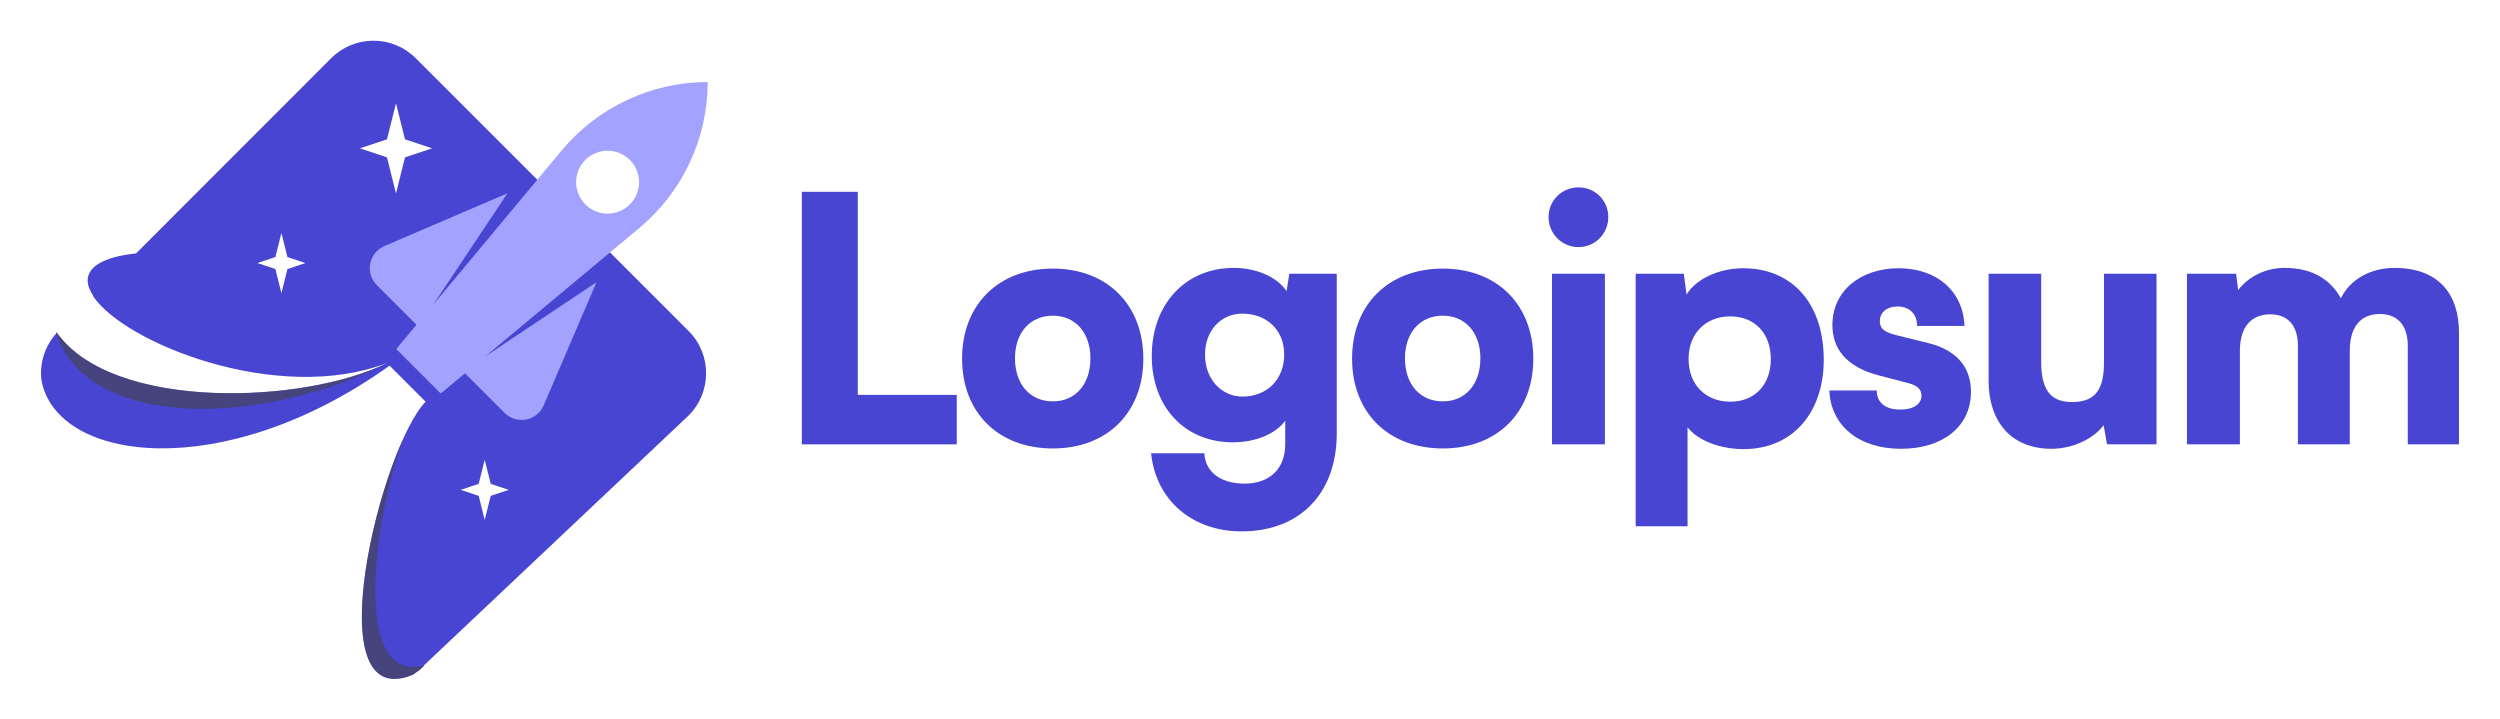
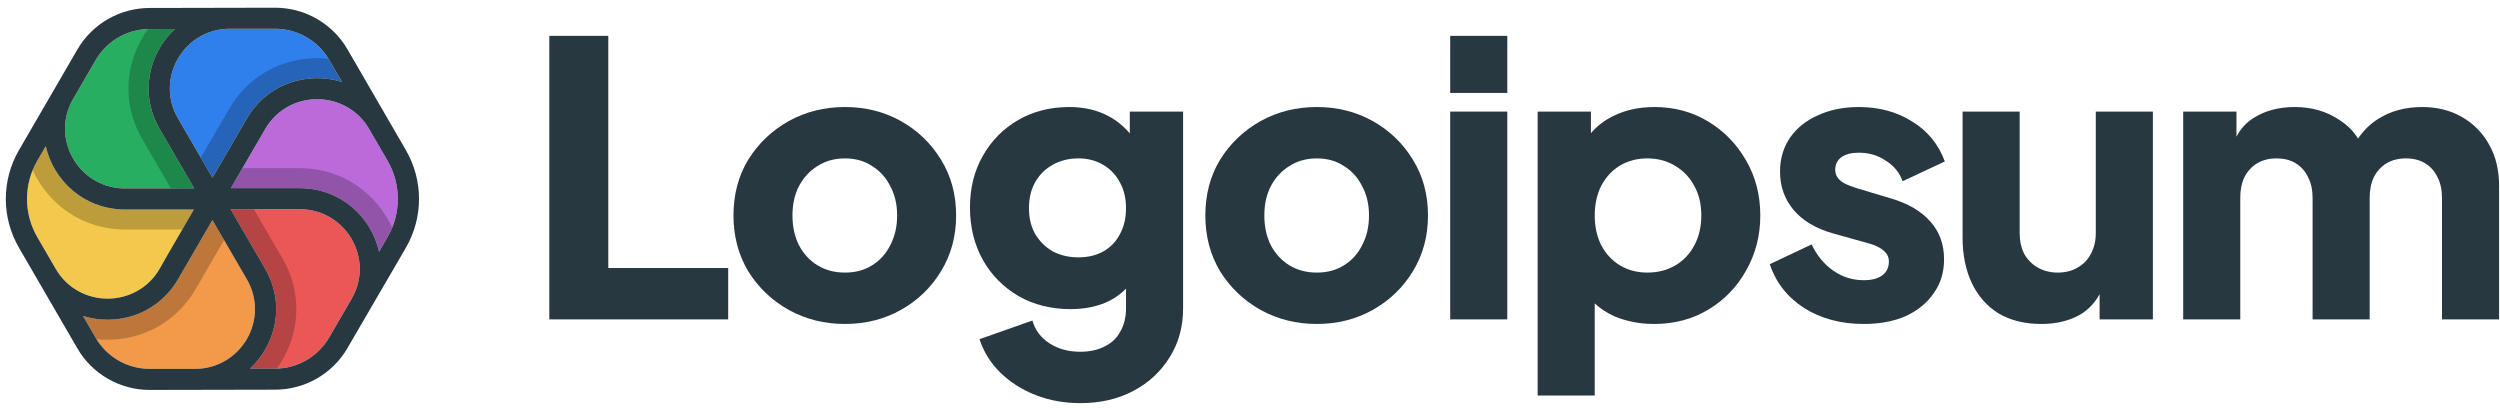
- <svg xmlns="http://www.w3.org/2000/svg" id="logo-33" width="160" height="46" viewBox="0 0 160 46" fill="none">
-   <path fill-rule="evenodd" clip-rule="evenodd" d="M26.605 3.724C25.111 2.231 22.689 2.232 21.196 3.725L8.735 16.192L8.724 16.189L8.685 16.193C8.701 16.201 8.717 16.208 8.733 16.216C6.547 16.445 5.619 17.102 5.609 17.946C5.613 18.259 5.741 18.598 5.978 18.95L5.966 18.962C7.954 21.959 17.799 25.913 24.764 23.234C19.544 25.844 7.25 26.361 3.64 21.294C2.855 22.142 2.527 23.257 2.651 24.328C3.605 29.585 14.269 31.02 24.933 23.402L27.241 25.71C24.369 28.66 20.128 45.797 26.43 43.18C26.58 43.079 26.707 42.988 26.879 42.857L27.16 42.592C27.144 42.596 27.128 42.6 27.112 42.604L43.992 26.668C45.559 25.188 45.595 22.706 44.07 21.183L26.605 3.724ZM24.766 8.917L25.343 6.61L25.92 8.917L27.651 9.494L25.92 10.071L25.343 12.379L24.766 10.071L23.036 9.494L24.766 8.917ZM17.625 16.451L18.01 14.912L18.395 16.451L19.549 16.835L18.395 17.22L18.01 18.759L17.625 17.22L16.472 16.835L17.625 16.451ZM31.021 29.428L30.637 30.966L29.483 31.351L30.637 31.735L31.021 33.274L31.406 31.735L32.56 31.351L31.406 30.966L31.021 29.428Z" class="ccustom" fill="#4845D2" />
-   <path d="M54.898 12.275H51.316V28.439H61.232V25.272H54.898V12.275Z" class="ccustom" fill="#4845D2" />
-   <path d="M61.574 22.956C61.574 26.407 63.89 28.701 67.384 28.701C70.857 28.701 73.173 26.407 73.173 22.956C73.173 19.505 70.857 17.19 67.384 17.19C63.89 17.19 61.574 19.505 61.574 22.956ZM64.96 22.934C64.96 21.296 65.921 20.204 67.384 20.204C68.826 20.204 69.787 21.296 69.787 22.934C69.787 24.595 68.826 25.687 67.384 25.687C65.921 25.687 64.96 24.595 64.96 22.934Z" class="ccustom" fill="#4845D2" />
-   <path d="M73.714 22.782C73.714 26.08 75.854 28.308 78.89 28.308C80.354 28.308 81.621 27.783 82.254 26.932V28.439C82.254 29.946 81.315 30.951 79.655 30.951C78.169 30.951 77.143 30.252 77.077 29.007H73.67C73.976 31.999 76.291 34.008 79.458 34.008C83.193 34.008 85.552 31.584 85.552 27.74V17.518H82.516L82.341 18.631C81.73 17.736 80.441 17.146 78.956 17.146C75.898 17.146 73.714 19.44 73.714 22.782ZM77.121 22.694C77.121 21.122 78.17 20.073 79.502 20.073C81.053 20.073 82.189 21.1 82.189 22.694C82.189 24.289 81.075 25.381 79.524 25.381C78.191 25.381 77.121 24.289 77.121 22.694Z" class="ccustom" fill="#4845D2" />
-   <path d="M86.533 22.956C86.533 26.407 88.848 28.701 92.343 28.701C95.816 28.701 98.131 26.407 98.131 22.956C98.131 19.505 95.816 17.19 92.343 17.19C88.848 17.19 86.533 19.505 86.533 22.956ZM89.918 22.934C89.918 21.296 90.879 20.204 92.343 20.204C93.784 20.204 94.745 21.296 94.745 22.934C94.745 24.595 93.784 25.687 92.343 25.687C90.879 25.687 89.918 24.595 89.918 22.934Z" class="ccustom" fill="#4845D2" />
-   <path d="M101.031 15.814C102.079 15.814 102.931 14.962 102.931 13.892C102.931 12.822 102.079 11.992 101.031 11.992C99.961 11.992 99.109 12.822 99.109 13.892C99.109 14.962 99.961 15.814 101.031 15.814ZM99.327 28.439H102.713V17.518H99.327V28.439Z" class="ccustom" fill="#4845D2" />
-   <path d="M104.683 33.681H108.003V27.347C108.637 28.177 110.078 28.744 111.586 28.744C114.84 28.744 116.806 26.255 116.718 22.803C116.631 19.287 114.6 17.168 111.564 17.168C110.013 17.168 108.55 17.845 107.938 18.85L107.763 17.518H104.683V33.681ZM108.069 22.978C108.069 21.34 109.161 20.248 110.734 20.248C112.328 20.248 113.333 21.362 113.333 22.978C113.333 24.595 112.328 25.708 110.734 25.708C109.161 25.708 108.069 24.616 108.069 22.978Z" class="ccustom" fill="#4845D2" />
-   <path d="M117.077 24.988C117.164 27.194 118.912 28.723 121.664 28.723C124.307 28.723 126.142 27.325 126.142 25.075C126.142 23.459 125.18 22.388 123.389 21.952L121.445 21.471C120.746 21.296 120.31 21.122 120.31 20.554C120.31 19.986 120.768 19.614 121.445 19.614C122.21 19.614 122.712 20.117 122.69 20.86H125.727C125.639 18.588 123.914 17.168 121.511 17.168C119.086 17.168 117.274 18.61 117.274 20.794C117.274 22.257 118.082 23.459 120.244 24.027L122.166 24.529C122.734 24.682 122.974 24.944 122.974 25.315C122.974 25.861 122.472 26.211 121.62 26.211C120.637 26.211 120.113 25.752 120.113 24.988H117.077Z" class="ccustom" fill="#4845D2" />
-   <path d="M131.29 28.723C132.623 28.723 133.955 28.111 134.632 27.215L134.851 28.439H138.018V17.518H134.654V23.197C134.654 24.835 134.173 25.73 132.623 25.73C131.421 25.73 130.635 25.184 130.635 23.153V17.518H127.271V24.376C127.271 26.975 128.713 28.723 131.29 28.723Z" class="ccustom" fill="#4845D2" />
-   <path d="M143.352 28.439V22.476C143.352 20.641 144.335 20.117 145.296 20.117C146.366 20.117 147.065 20.772 147.065 22.126V28.439H150.385V22.476C150.385 20.619 151.346 20.095 152.307 20.095C153.377 20.095 154.098 20.75 154.098 22.126V28.439H157.375V21.296C157.375 18.806 156.064 17.146 153.246 17.146C151.674 17.146 150.385 17.911 149.817 19.09C149.162 17.911 148.026 17.146 146.213 17.146C145.012 17.146 143.898 17.692 143.243 18.566L143.112 17.518H139.966V28.439H143.352Z" class="ccustom" fill="#4845D2" />
-   <path fill-rule="evenodd" clip-rule="evenodd" d="M45.292 5.251C41.683 5.251 38.261 6.854 35.95 9.626L27.732 19.489L32.477 12.37L24.599 15.747C23.599 16.175 23.348 17.479 24.118 18.249L26.653 20.784L25.358 22.337L28.206 25.185L29.759 23.89L32.294 26.425C33.064 27.195 34.368 26.944 34.796 25.944L38.173 18.066L31.054 22.812L40.917 14.592C43.689 12.282 45.292 8.86 45.292 5.251ZM37.461 13.082C38.247 13.869 39.522 13.869 40.309 13.082C41.095 12.296 41.095 11.021 40.309 10.235C39.522 9.448 38.247 9.448 37.461 10.235C36.675 11.021 36.675 12.296 37.461 13.082Z" class="ccompli2" fill="#A3A2FF" />
-   <path opacity="0.6" d="M3.548 21.161C5.433 27.621 16.897 27.284 24.761 23.235C19.495 25.866 7.037 26.369 3.548 21.161Z" fill="#424242" />
-   <path opacity="0.6" d="M26.43 43.18C21.119 45.385 23.296 33.565 25.83 28.024C23.983 32.949 22.405 43.804 27.16 42.592L26.879 42.857C26.707 42.988 26.58 43.079 26.43 43.18Z" fill="#424242" />
+ <svg xmlns="http://www.w3.org/2000/svg" width="242" height="40" viewBox="0 0 242 40" fill="none">
+   <path d="M53.174 3.47V30.917H70.489V25.944H58.884V3.47H53.174Z" fill="#283841" />
+   <path d="M140.38 10.802V30.917H145.906V10.802H140.38Z" fill="#283841" />
+   <path d="M140.38 3.47V8.997H145.906V3.47H140.38Z" fill="#283841" />
+   <path fill-rule="evenodd" clip-rule="evenodd" d="M148.845 38.286V10.802H154.003V12.889C154.599 12.187 155.335 11.627 156.213 11.207C157.367 10.642 158.681 10.36 160.155 10.36C162.071 10.36 163.802 10.826 165.35 11.76C166.897 12.693 168.125 13.958 169.034 15.555C169.943 17.126 170.397 18.895 170.397 20.86C170.397 22.8 169.943 24.568 169.034 26.165C168.15 27.761 166.934 29.026 165.387 29.959C163.839 30.893 162.083 31.36 160.118 31.36C158.743 31.36 157.466 31.114 156.287 30.623C155.561 30.298 154.922 29.882 154.371 29.373V38.286H148.845ZM159.455 26.386C160.487 26.386 161.395 26.152 162.181 25.686C162.967 25.219 163.581 24.568 164.023 23.733C164.466 22.898 164.687 21.94 164.687 20.86C164.687 19.779 164.466 18.833 164.023 18.023C163.581 17.188 162.967 16.537 162.181 16.07C161.395 15.579 160.487 15.333 159.455 15.333C158.473 15.333 157.588 15.567 156.803 16.033C156.041 16.5 155.439 17.151 154.997 17.986C154.58 18.821 154.371 19.779 154.371 20.86C154.371 21.94 154.58 22.898 154.997 23.733C155.439 24.568 156.041 25.219 156.803 25.686C157.588 26.152 158.473 26.386 159.455 26.386Z" fill="#283841" />
+   <path d="M174.628 29.812C176.274 30.844 178.202 31.36 180.412 31.36C181.984 31.36 183.347 31.102 184.502 30.586C185.656 30.046 186.553 29.309 187.191 28.375C187.854 27.442 188.186 26.349 188.186 25.096C188.186 23.647 187.744 22.432 186.86 21.449C185.975 20.442 184.698 19.693 183.028 19.202L179.823 18.244C179.332 18.096 178.914 17.937 178.57 17.765C178.251 17.593 178.018 17.396 177.87 17.175C177.723 16.954 177.649 16.709 177.649 16.439C177.649 15.923 177.846 15.518 178.239 15.223C178.656 14.928 179.221 14.781 179.933 14.781C180.916 14.781 181.788 15.039 182.549 15.555C183.335 16.046 183.875 16.709 184.17 17.544L188.26 15.628C187.646 13.958 186.589 12.668 185.091 11.76C183.618 10.826 181.898 10.36 179.933 10.36C178.435 10.36 177.109 10.63 175.955 11.17C174.8 11.686 173.904 12.411 173.265 13.344C172.627 14.277 172.307 15.37 172.307 16.623C172.307 18.047 172.749 19.288 173.634 20.344C174.518 21.375 175.783 22.125 177.428 22.591L180.854 23.549C181.297 23.672 181.665 23.819 181.96 23.991C182.254 24.163 182.475 24.36 182.623 24.581C182.77 24.777 182.844 25.023 182.844 25.317C182.844 25.882 182.635 26.325 182.218 26.644C181.8 26.963 181.198 27.123 180.412 27.123C179.332 27.123 178.349 26.816 177.465 26.202C176.581 25.588 175.881 24.74 175.365 23.66L171.312 25.575C171.902 27.344 173.007 28.756 174.628 29.812Z" fill="#283841" />
+   <path d="M211.333 10.802H216.491V13.232C216.868 12.497 217.396 11.908 218.075 11.465C219.205 10.728 220.556 10.36 222.128 10.36C223.798 10.36 225.259 10.79 226.512 11.649C227.257 12.136 227.839 12.724 228.258 13.412C228.79 12.633 229.424 12.009 230.159 11.539C231.387 10.753 232.824 10.36 234.469 10.36C235.919 10.36 237.196 10.679 238.301 11.318C239.431 11.956 240.315 12.853 240.954 14.007C241.592 15.137 241.911 16.463 241.911 17.986V30.917H236.385V19.165C236.385 18.379 236.238 17.704 235.943 17.139C235.673 16.574 235.28 16.132 234.764 15.812C234.248 15.493 233.622 15.333 232.885 15.333C232.173 15.333 231.547 15.493 231.006 15.812C230.491 16.132 230.085 16.574 229.791 17.139C229.52 17.704 229.385 18.379 229.385 19.165V30.917H223.859V19.165C223.859 18.379 223.712 17.704 223.417 17.139C223.147 16.574 222.754 16.132 222.238 15.812C221.722 15.493 221.096 15.333 220.359 15.333C219.647 15.333 219.021 15.493 218.48 15.812C217.964 16.132 217.559 16.574 217.264 17.139C216.994 17.704 216.859 18.379 216.859 19.165V30.917H211.333V10.802Z" fill="#283841" />
+   <path d="M197.604 31.36C195.983 31.36 194.596 31.016 193.441 30.328C192.311 29.616 191.452 28.633 190.862 27.381C190.273 26.128 189.978 24.667 189.978 22.996V10.802H195.504V22.554C195.504 23.316 195.652 23.991 195.946 24.581C196.266 25.145 196.708 25.588 197.273 25.907C197.838 26.226 198.476 26.386 199.188 26.386C199.925 26.386 200.564 26.226 201.104 25.907C201.669 25.588 202.099 25.145 202.394 24.581C202.713 23.991 202.873 23.316 202.873 22.554V10.802H208.399V30.917H203.241V28.469C202.772 29.353 202.109 30.034 201.252 30.512C200.22 31.077 199.004 31.36 197.604 31.36Z" fill="#283841" />
+   <path fill-rule="evenodd" clip-rule="evenodd" d="M127.472 31.36C125.482 31.36 123.665 30.905 122.019 29.996C120.398 29.088 119.097 27.847 118.114 26.275C117.156 24.679 116.677 22.874 116.677 20.86C116.677 18.821 117.156 17.016 118.114 15.444C119.097 13.872 120.398 12.632 122.019 11.723C123.665 10.814 125.482 10.36 127.472 10.36C129.461 10.36 131.267 10.814 132.888 11.723C134.509 12.632 135.798 13.872 136.756 15.444C137.738 17.016 138.23 18.821 138.23 20.86C138.23 22.874 137.738 24.679 136.756 26.275C135.798 27.847 134.509 29.088 132.888 29.996C131.267 30.905 129.461 31.36 127.472 31.36ZM127.472 26.386C128.479 26.386 129.351 26.152 130.088 25.686C130.849 25.219 131.438 24.568 131.856 23.733C132.298 22.898 132.519 21.94 132.519 20.86C132.519 19.779 132.298 18.833 131.856 18.023C131.438 17.188 130.849 16.537 130.088 16.07C129.351 15.579 128.479 15.333 127.472 15.333C126.465 15.333 125.581 15.579 124.819 16.07C124.058 16.537 123.456 17.188 123.014 18.023C122.596 18.833 122.388 19.779 122.388 20.86C122.388 21.94 122.596 22.898 123.014 23.733C123.456 24.568 124.058 25.219 124.819 25.686C125.581 26.152 126.465 26.386 127.472 26.386Z" fill="#283841" />
+   <path fill-rule="evenodd" clip-rule="evenodd" d="M100.266 38.249C101.592 38.765 103.029 39.023 104.577 39.023C106.517 39.023 108.224 38.63 109.698 37.844C111.196 37.058 112.375 35.965 113.234 34.565C114.094 33.189 114.524 31.617 114.524 29.849V10.802H109.366V12.915C108.759 12.203 108.071 11.646 107.303 11.244C106.222 10.655 104.957 10.36 103.508 10.36C101.666 10.36 100.021 10.777 98.572 11.612C97.122 12.447 95.98 13.602 95.145 15.075C94.31 16.525 93.893 18.195 93.893 20.086C93.893 21.977 94.31 23.672 95.145 25.17C95.98 26.644 97.135 27.81 98.608 28.67C100.082 29.505 101.752 29.923 103.619 29.923C105.068 29.923 106.333 29.652 107.413 29.112C107.999 28.806 108.527 28.417 108.998 27.945V29.849C108.998 30.709 108.813 31.458 108.445 32.096C108.101 32.735 107.598 33.214 106.934 33.533C106.271 33.877 105.485 34.049 104.577 34.049C103.422 34.049 102.428 33.779 101.592 33.238C100.757 32.698 100.205 31.961 99.935 31.028L94.814 32.833C95.231 34.086 95.907 35.166 96.84 36.075C97.798 37.008 98.94 37.733 100.266 38.249ZM106.824 24.323C106.136 24.716 105.326 24.912 104.392 24.912C103.459 24.912 102.624 24.716 101.887 24.323C101.175 23.905 100.61 23.34 100.192 22.628C99.799 21.916 99.603 21.093 99.603 20.16C99.603 19.202 99.799 18.367 100.192 17.654C100.61 16.918 101.175 16.353 101.887 15.96C102.624 15.542 103.459 15.333 104.392 15.333C105.301 15.333 106.099 15.542 106.787 15.96C107.475 16.353 108.015 16.918 108.408 17.654C108.801 18.367 108.998 19.202 108.998 20.16C108.998 21.117 108.801 21.953 108.408 22.665C108.04 23.377 107.512 23.93 106.824 24.323Z" fill="#283841" />
+   <path fill-rule="evenodd" clip-rule="evenodd" d="M81.795 31.36C79.806 31.36 77.988 30.905 76.343 29.996C74.722 29.088 73.42 27.847 72.437 26.275C71.479 24.679 71.001 22.874 71.001 20.86C71.001 18.821 71.479 17.016 72.437 15.444C73.42 13.872 74.722 12.632 76.343 11.723C77.988 10.814 79.806 10.36 81.795 10.36C83.784 10.36 85.59 10.814 87.211 11.723C88.832 12.632 90.121 13.872 91.079 15.444C92.062 17.016 92.553 18.821 92.553 20.86C92.553 22.874 92.062 24.679 91.079 26.275C90.121 27.847 88.832 29.088 87.211 29.996C85.59 30.905 83.784 31.36 81.795 31.36ZM81.795 26.386C82.802 26.386 83.674 26.152 84.411 25.686C85.172 25.219 85.762 24.568 86.179 23.733C86.621 22.898 86.842 21.94 86.842 20.86C86.842 19.779 86.621 18.833 86.179 18.023C85.762 17.188 85.172 16.537 84.411 16.07C83.674 15.579 82.802 15.333 81.795 15.333C80.788 15.333 79.904 15.579 79.142 16.07C78.381 16.537 77.779 17.188 77.337 18.023C76.92 18.833 76.711 19.779 76.711 20.86C76.711 21.94 76.92 22.898 77.337 23.733C77.779 24.568 78.381 25.219 79.142 25.686C79.904 26.152 80.788 26.386 81.795 26.386Z" fill="#283841" />
+   <path d="M35.736 12.493C33.499 8.641 27.907 8.641 25.67 12.493L22.348 18.214H29.006C32.958 18.214 35.941 20.991 36.695 24.369L37.512 22.961C38.844 20.669 38.844 17.844 37.512 15.552L35.736 12.493Z" fill="#BB6BD9" />
+   <path d="M24.197 35.682C26.731 33.339 27.637 29.406 25.672 26.022L22.322 20.253L29.006 20.253C33.479 20.253 36.275 25.068 34.039 28.92L31.856 32.679C30.777 34.537 28.784 35.681 26.626 35.681L24.197 35.682Z" fill="#EB5757" />
+   <path d="M8.035 30.586C11.352 31.62 15.256 30.438 17.229 27.04L20.562 21.301L23.895 27.042C26.133 30.894 23.335 35.71 18.861 35.708L14.494 35.707C12.337 35.707 10.344 34.562 9.266 32.705L8.035 30.586Z" fill="#F2994A" />
+   <path d="M4.429 14.144L3.611 15.552C2.28 17.844 2.28 20.669 3.611 22.961L5.388 26.02C7.624 29.872 13.216 29.872 15.453 26.02L18.786 20.281H12.114C8.169 20.281 5.188 17.514 4.429 14.144Z" fill="#F2C94C" />
+   <path d="M7.032 9.662C6.874 9.943 6.744 10.229 6.638 10.518C6.744 10.228 6.875 9.941 7.033 9.66L7.032 9.662Z" fill="#F2C94C" />
+   <path d="M16.928 2.81C14.392 5.152 13.485 9.087 15.451 12.472L18.802 18.242H12.114C7.64 18.242 4.844 13.427 7.081 9.575L9.266 5.813C10.344 3.956 12.337 2.811 14.494 2.811L16.928 2.81Z" fill="#27AE60" />
+   <path d="M20.567 17.203L17.227 11.452C14.99 7.6 17.787 2.785 22.261 2.786L26.626 2.786C28.784 2.786 30.777 3.931 31.856 5.788L33.099 7.93C29.78 6.89 25.87 8.071 23.894 11.473L20.567 17.203Z" fill="#2F80ED" />
+   <path fill-rule="evenodd" clip-rule="evenodd" d="M26.627 0.746C29.517 0.747 32.187 2.28 33.632 4.768C35.521 8.021 37.4 11.279 39.289 14.532C40.986 17.455 40.986 21.057 39.289 23.98C37.407 27.222 35.514 30.457 33.632 33.699C32.187 36.187 29.517 37.72 26.627 37.721C22.582 37.721 18.539 37.748 14.494 37.746C11.604 37.746 8.934 36.213 7.49 33.724C5.604 30.477 3.721 27.228 1.835 23.98C0.138 21.057 0.138 17.455 1.835 14.532C3.72 11.286 5.605 8.039 7.49 4.793C8.934 2.305 11.604 0.772 14.494 0.771C18.539 0.771 22.582 0.746 26.627 0.746ZM16.928 2.81L14.495 2.811C12.569 2.811 10.775 3.723 9.644 5.239C9.508 5.422 9.382 5.613 9.266 5.813L7.081 9.575C7.065 9.603 7.049 9.631 7.033 9.659C4.928 13.422 7.566 18.058 11.857 18.236H18.783V18.214H18.786L15.451 12.472C13.486 9.087 14.393 5.152 16.928 2.81ZM20.562 21.301C21.479 22.88 22.392 24.461 23.313 26.038L23.896 27.041C26.133 30.894 23.336 35.709 18.861 35.708L14.494 35.707C12.337 35.707 10.344 34.562 9.266 32.705L8.035 30.586C11.214 31.577 14.933 30.532 16.974 27.451L16.975 27.45C17.063 27.317 17.148 27.18 17.23 27.039L20.562 21.301ZM18.769 20.281L16.27 24.586C15.993 25.061 15.73 25.544 15.454 26.02C13.217 29.872 7.625 29.872 5.388 26.02L3.612 22.961C2.28 20.668 2.28 17.844 3.612 15.552L4.429 14.144C4.809 15.829 5.744 17.363 7.077 18.476C8.342 19.533 9.966 20.21 11.815 20.276C11.914 20.279 12.014 20.281 12.114 20.281H18.769ZM22.322 20.253H29.006C33.48 20.253 36.276 25.068 34.039 28.92L31.856 32.679C30.777 34.537 28.784 35.681 26.627 35.681L24.197 35.682C26.731 33.339 27.637 29.406 25.672 26.022L22.322 20.253ZM20.567 17.203L17.227 11.452C14.991 7.6 17.787 2.785 22.261 2.785L26.627 2.786C28.784 2.786 30.777 3.931 31.856 5.788L33.1 7.93C29.781 6.89 25.87 8.071 23.894 11.473L20.567 17.203ZM25.671 12.493C27.907 8.641 33.499 8.641 35.736 12.493L37.513 15.552C38.844 17.844 38.844 20.669 37.513 22.961L36.695 24.369C35.942 20.991 32.958 18.214 29.006 18.214H22.348L25.671 12.493Z" fill="#283841" />
+   <path d="M14.494 2.811L16.928 2.81C14.392 5.152 13.485 9.087 15.451 12.472L18.785 18.214H18.783V18.237H16.544L13.76 13.442C11.668 9.839 12.191 5.744 14.331 2.813C14.385 2.811 14.44 2.811 14.494 2.811Z" fill="black" fill-opacity="0.22" />
+   <path d="M4.429 14.144C4.809 15.829 5.744 17.363 7.077 18.477C8.342 19.533 9.966 20.21 11.815 20.276C11.914 20.279 12.014 20.281 12.114 20.281H18.769L17.642 22.222H12.114C7.95 22.222 4.656 19.749 3.162 16.465C3.29 16.153 3.439 15.848 3.611 15.552L4.429 14.144Z" fill="black" fill-opacity="0.22" />
+   <path d="M8.035 30.586C11.214 31.577 14.933 30.532 16.974 27.451L16.974 27.45C17.063 27.317 17.148 27.18 17.23 27.039L20.562 21.301C20.864 21.822 21.167 22.344 21.469 22.865C21.542 22.991 21.615 23.117 21.688 23.243L18.92 28.01C16.821 31.625 12.974 33.221 9.34 32.83C9.315 32.788 9.29 32.747 9.266 32.705L8.035 30.586Z" fill="black" fill-opacity="0.22" />
+   <path d="M26.794 35.679C26.738 35.681 26.682 35.681 26.626 35.681L24.197 35.682C26.731 33.339 27.637 29.406 25.672 26.022L22.322 20.253L24.576 20.253L27.362 25.052C29.454 28.654 28.932 32.748 26.794 35.679Z" fill="black" fill-opacity="0.22" />
+   <path d="M37.964 22.044C37.836 22.357 37.685 22.663 37.512 22.961L36.695 24.369C35.941 20.991 32.957 18.214 29.006 18.214H22.348L23.475 16.273H29.006C33.176 16.273 36.473 18.753 37.964 22.044Z" fill="black" fill-opacity="0.22" />
+   <path d="M31.794 5.684C31.815 5.719 31.835 5.753 31.856 5.788L33.099 7.93C29.78 6.89 25.87 8.071 23.894 11.473L20.567 17.203L19.439 15.262L22.203 10.503C24.305 6.884 28.157 5.288 31.794 5.684Z" fill="black" fill-opacity="0.22" />
</svg>
